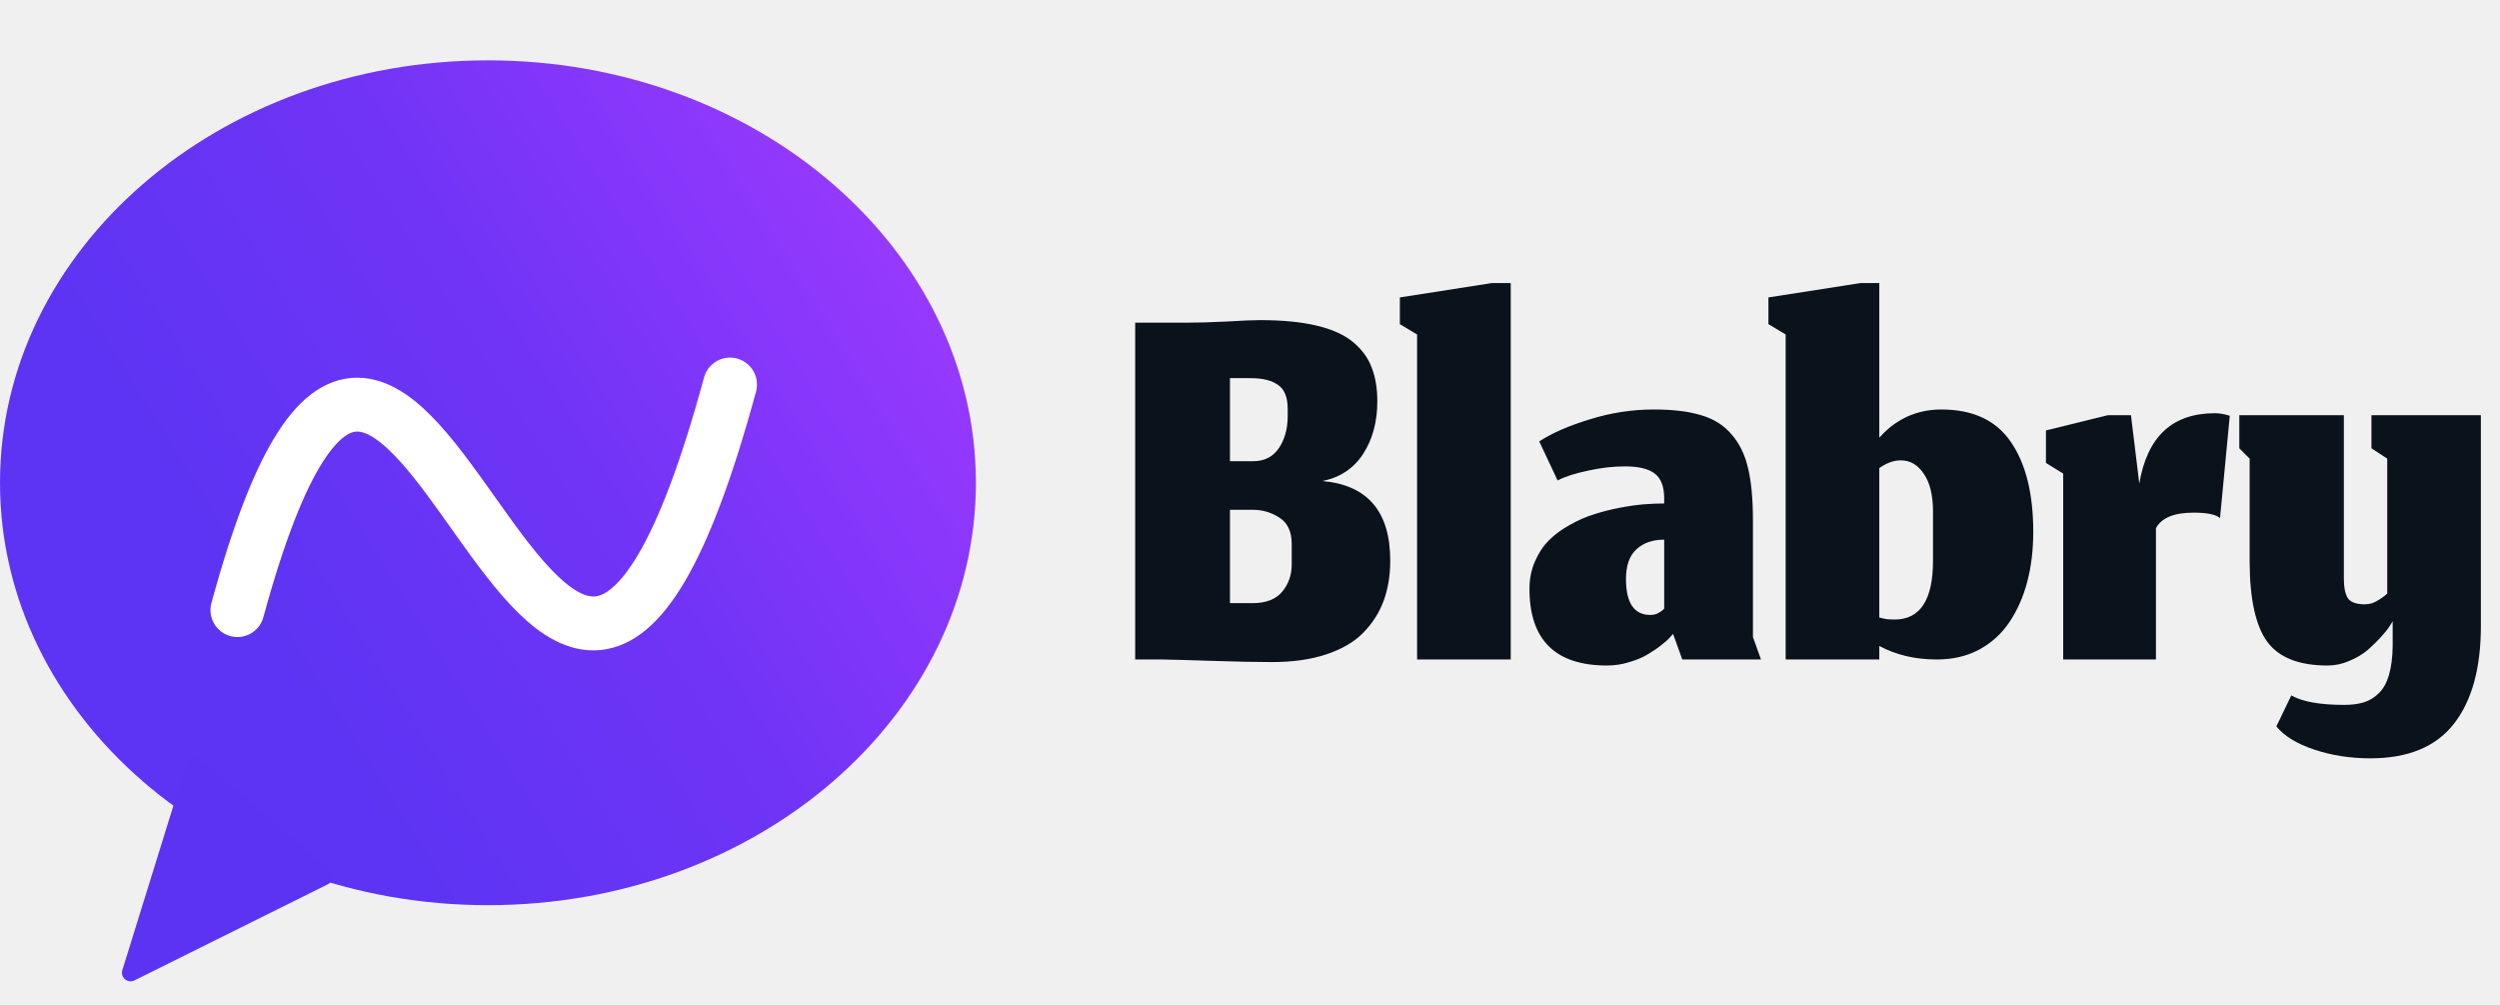
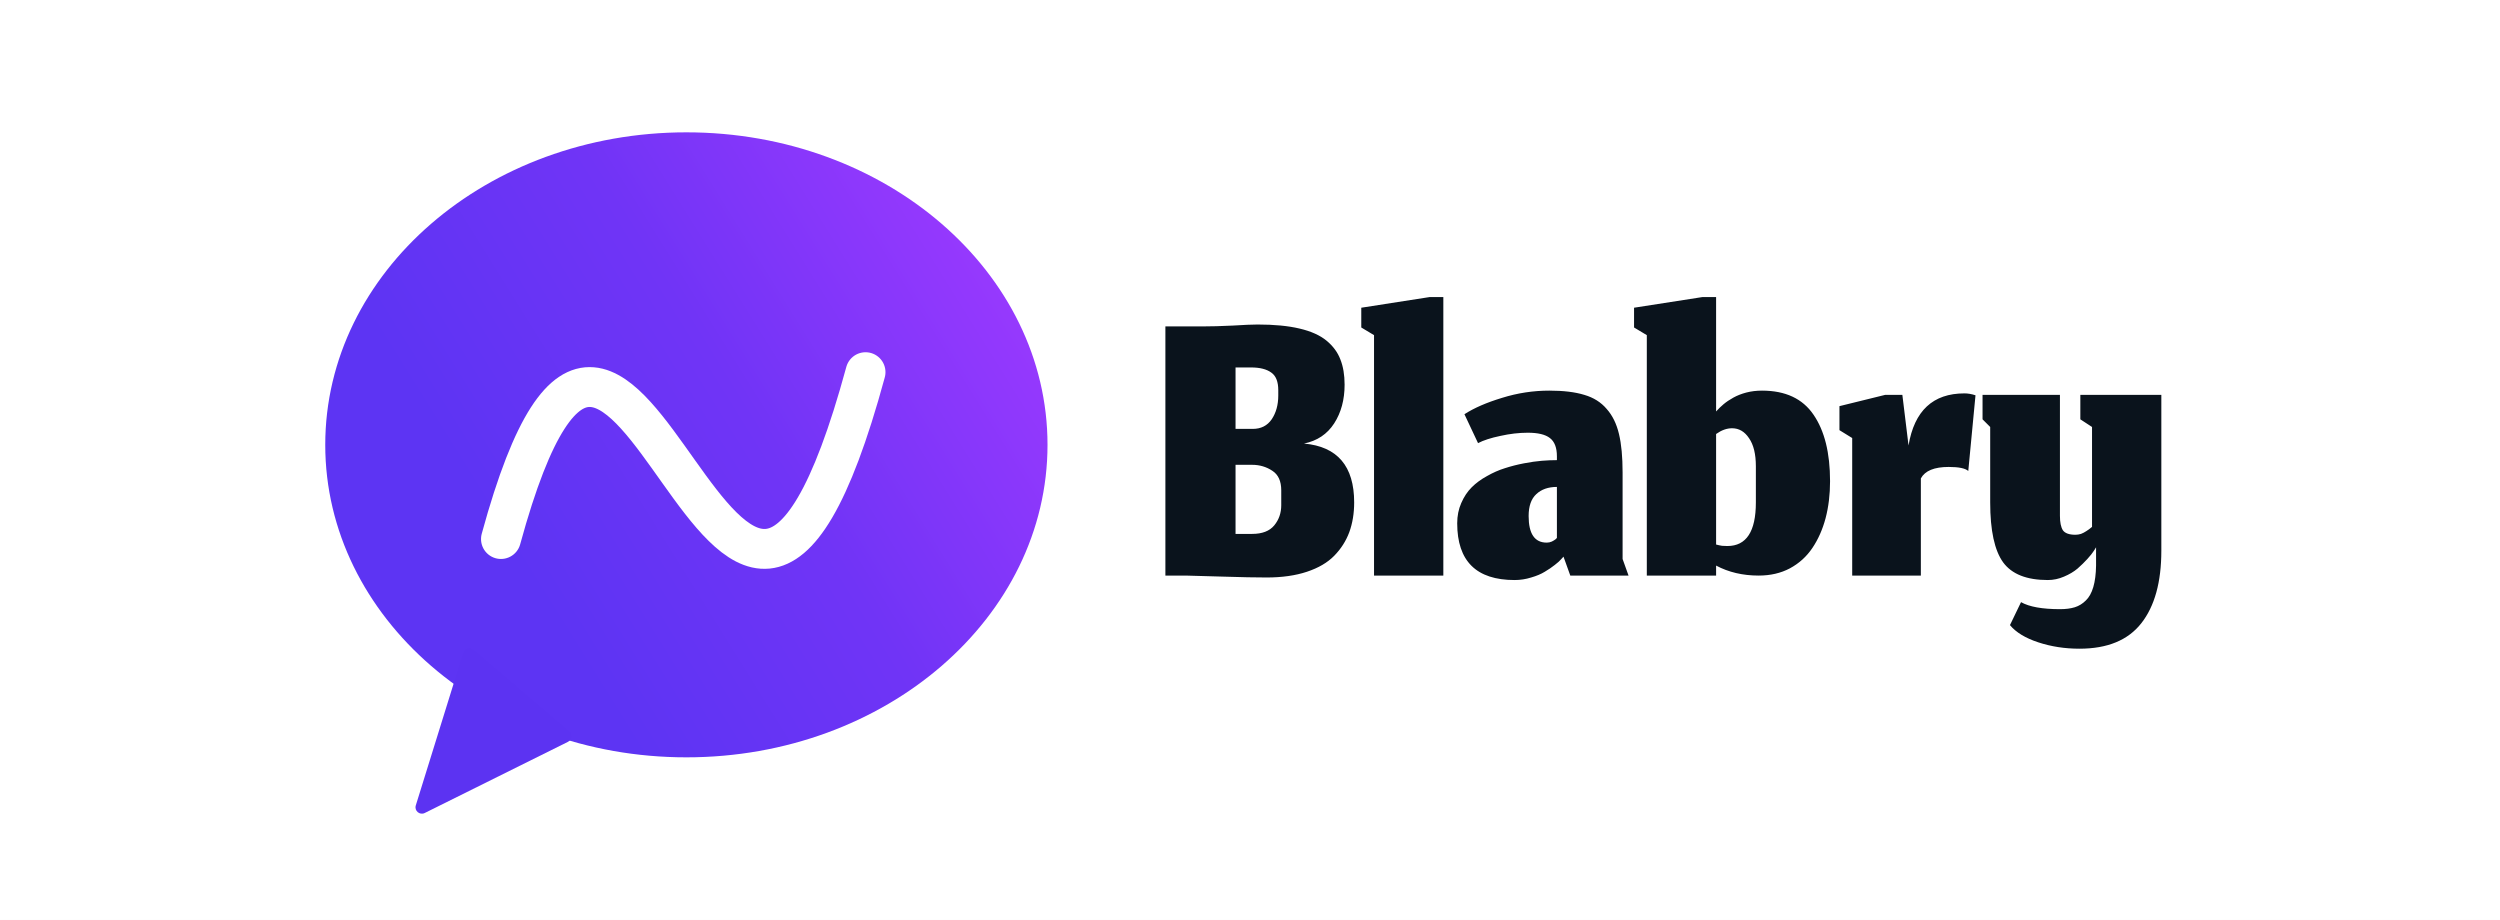
- <svg xmlns="http://www.w3.org/2000/svg" width="1160" height="466" viewBox="0 0 1160 466" fill="none">
-   <path d="M581.333 279.867C587.644 279.867 592.267 278.089 595.2 274.533C598.133 270.978 599.6 266.756 599.6 261.867V252.533C599.6 246.756 597.733 242.667 594 240.267C590.267 237.778 586.044 236.533 581.333 236.533H570.933V279.867H581.333ZM597.733 189.733C597.733 184.4 596.267 180.711 593.333 178.667C590.4 176.533 586.178 175.467 580.667 175.467H570.933V214H581.733C586.889 214 590.844 212 593.6 208C596.356 203.911 597.733 198.933 597.733 193.067V189.733ZM590.4 307.2C583.467 307.2 574.489 307.022 563.467 306.667C552.444 306.311 544.533 306.089 539.733 306H526.933V149.733H550C555.6 149.733 562 149.556 569.2 149.2C576.4 148.756 581.6 148.533 584.8 148.533C595.2 148.533 603.956 149.378 611.067 151.067C618.267 152.756 623.911 155.289 628 158.667C632.089 162.044 634.978 165.956 636.667 170.4C638.444 174.844 639.333 180.133 639.333 186.267C639.333 195.689 637.156 203.778 632.8 210.533C628.444 217.289 622.133 221.511 613.867 223.2C634.844 225.067 645.333 237.378 645.333 260.133C645.333 266.978 644.311 273.2 642.267 278.8C640.222 284.311 637.067 289.244 632.8 293.6C628.622 297.867 622.933 301.2 615.733 303.6C608.533 306 600.089 307.2 590.4 307.2ZM657.793 306V155.2L649.793 150.4V138L692.593 131.333H701.259V306H657.793ZM776.625 294.133L775.292 295.6C774.403 296.667 773.025 297.911 771.158 299.333C769.381 300.756 767.292 302.178 764.892 303.6C762.581 305.022 759.736 306.222 756.358 307.2C752.981 308.267 749.514 308.8 745.958 308.8C721.958 308.8 709.958 296.933 709.958 273.2C709.958 268.578 710.803 264.356 712.492 260.533C714.181 256.622 716.358 253.333 719.025 250.667C721.692 248 724.892 245.644 728.625 243.6C732.358 241.467 736.092 239.822 739.825 238.667C743.647 237.422 747.647 236.4 751.825 235.6C756.003 234.8 759.736 234.267 763.025 234C766.314 233.733 769.469 233.6 772.492 233.6V231.2C772.492 225.778 771.025 221.956 768.092 219.733C765.247 217.511 760.625 216.4 754.225 216.4C748.714 216.4 742.981 217.067 737.025 218.4C731.069 219.644 726.403 221.156 723.025 222.933L714.492 204.8C720.536 200.889 728.403 197.467 738.092 194.533C747.781 191.511 757.647 190 767.692 190C776.581 190 783.914 190.889 789.692 192.667C795.469 194.356 800.136 197.289 803.692 201.467C807.336 205.556 809.914 210.8 811.425 217.2C812.936 223.511 813.692 231.556 813.692 241.333V295.6L817.425 306H780.892L776.625 294.133ZM766.092 285.333C767.247 285.333 768.314 285.111 769.292 284.667C770.358 284.133 771.158 283.644 771.692 283.2C772.225 282.667 772.492 282.4 772.492 282.4V250.4C767.069 250.4 762.758 251.911 759.558 254.933C756.358 257.867 754.758 262.444 754.758 268.667C754.758 279.778 758.536 285.333 766.092 285.333ZM899.01 306C889.055 306 880.166 303.911 872.344 299.733V306H828.877V155.2L820.877 150.4V138L863.677 131.333H872.344V203.067C873.766 201.467 875.322 199.956 877.01 198.533C878.699 197.111 880.744 195.733 883.144 194.4C885.544 193.067 888.255 192 891.277 191.2C894.388 190.4 897.677 190 901.144 190C915.81 190 926.566 195.022 933.41 205.067C940.344 215.111 943.81 229.022 943.81 246.8C943.81 255.156 942.877 262.889 941.01 270C939.144 277.022 936.388 283.244 932.744 288.667C929.099 294.089 924.388 298.356 918.61 301.467C912.922 304.489 906.388 306 899.01 306ZM879.41 287.467C891.322 287.467 897.277 278.356 897.277 260.133V237.467C897.277 229.822 895.855 223.956 893.01 219.867C890.255 215.689 886.699 213.6 882.344 213.6C879.055 213.6 875.722 214.8 872.344 217.2V286.533C873.677 286.889 874.922 287.156 876.077 287.333C877.233 287.422 878.344 287.467 879.41 287.467ZM1000.76 306H957.697V219.733L949.697 214.8V199.733L978.364 192.667H989.164L993.03 224.4C996.675 202.622 1008.36 191.733 1028.1 191.733C1030.32 191.733 1032.63 192.133 1035.03 192.933L1030.5 240.4C1028.63 238.711 1024.54 237.867 1018.23 237.867C1009.16 237.867 1003.34 240.267 1000.76 245.067V306ZM1100.25 351.867C1091.1 351.867 1082.48 350.533 1074.39 347.867C1066.3 345.2 1060.39 341.6 1056.65 337.067L1063.59 322.667C1068.74 325.6 1076.92 327.067 1088.12 327.067C1091.68 327.067 1094.74 326.667 1097.32 325.867C1099.9 325.067 1102.21 323.644 1104.25 321.6C1106.3 319.644 1107.85 316.844 1108.92 313.2C1109.99 309.556 1110.57 305.067 1110.65 299.733V288.267L1109.32 290.4C1108.43 291.822 1107.05 293.556 1105.19 295.6C1103.41 297.556 1101.37 299.556 1099.05 301.6C1096.74 303.556 1093.9 305.244 1090.52 306.667C1087.23 308.089 1083.85 308.8 1080.39 308.8C1067.14 308.8 1057.81 305.111 1052.39 297.733C1046.97 290.267 1044.25 277.733 1044.25 260.133V212.8L1039.45 208V192.667H1087.99V268.533C1087.99 272.622 1088.61 275.644 1089.85 277.6C1091.19 279.467 1093.81 280.4 1097.72 280.4C1098.88 280.4 1100.03 280.222 1101.19 279.867C1102.34 279.422 1103.45 278.844 1104.52 278.133C1105.68 277.422 1106.88 276.533 1108.12 275.467V212.8L1100.79 208V192.667H1151.59V290.4C1151.59 310.044 1147.41 325.2 1139.05 335.867C1130.7 346.533 1117.77 351.867 1100.25 351.867Z" fill="#0A131C" />
-   <ellipse cx="226.5" cy="224" rx="226.5" ry="196" fill="url(#paint0_linear_1_62)" />
-   <path d="M62.388 454.916C59.236 456.482 55.744 453.509 56.788 450.148L86.541 354.355C87.392 351.613 90.769 350.635 92.954 352.496L153.031 403.655C155.217 405.517 154.788 409.006 152.218 410.283L62.388 454.916Z" fill="#5C33F2" />
-   <path d="M110.198 283.085C190.521 -11.251 251.407 500.292 338.87 178.423" stroke="white" stroke-width="25" stroke-linecap="round" />
+ <svg xmlns="http://www.w3.org/2000/svg" width="1568" height="577" viewBox="0 0 1568 577" fill="none">
+   <rect width="1568" height="577" fill="white" />
+   <path d="M785.333 334.867C791.644 334.867 796.267 333.089 799.2 329.533C802.133 325.978 803.6 321.756 803.6 316.867V307.533C803.6 301.756 801.733 297.667 798 295.267C794.267 292.778 790.044 291.533 785.333 291.533H774.933V334.867H785.333ZM801.733 244.733C801.733 239.4 800.267 235.711 797.333 233.667C794.4 231.533 790.178 230.467 784.667 230.467H774.933V269H785.733C790.889 269 794.844 267 797.6 263C800.356 258.911 801.733 253.933 801.733 248.067V244.733ZM794.4 362.2C787.467 362.2 778.489 362.022 767.467 361.667C756.444 361.311 748.533 361.089 743.733 361H730.933V204.733H754C759.6 204.733 766 204.556 773.2 204.2C780.4 203.756 785.6 203.533 788.8 203.533C799.2 203.533 807.956 204.378 815.067 206.067C822.267 207.756 827.911 210.289 832 213.667C836.089 217.044 838.978 220.956 840.667 225.4C842.444 229.844 843.333 235.133 843.333 241.267C843.333 250.689 841.156 258.778 836.8 265.533C832.444 272.289 826.133 276.511 817.867 278.2C838.844 280.067 849.333 292.378 849.333 315.133C849.333 321.978 848.311 328.2 846.267 333.8C844.222 339.311 841.067 344.244 836.8 348.6C832.622 352.867 826.933 356.2 819.733 358.6C812.533 361 804.089 362.2 794.4 362.2ZM861.793 361V210.2L853.793 205.4V193L896.593 186.333H905.259V361H861.793ZM980.625 349.133L979.292 350.6C978.403 351.667 977.025 352.911 975.158 354.333C973.381 355.756 971.292 357.178 968.892 358.6C966.581 360.022 963.736 361.222 960.358 362.2C956.981 363.267 953.514 363.8 949.958 363.8C925.958 363.8 913.958 351.933 913.958 328.2C913.958 323.578 914.803 319.356 916.492 315.533C918.181 311.622 920.358 308.333 923.025 305.667C925.692 303 928.892 300.644 932.625 298.6C936.358 296.467 940.092 294.822 943.825 293.667C947.647 292.422 951.647 291.4 955.825 290.6C960.003 289.8 963.736 289.267 967.025 289C970.314 288.733 973.469 288.6 976.492 288.6V286.2C976.492 280.778 975.025 276.956 972.092 274.733C969.247 272.511 964.625 271.4 958.225 271.4C952.714 271.4 946.981 272.067 941.025 273.4C935.069 274.644 930.403 276.156 927.025 277.933L918.492 259.8C924.536 255.889 932.403 252.467 942.092 249.533C951.781 246.511 961.647 245 971.692 245C980.581 245 987.914 245.889 993.692 247.667C999.469 249.356 1004.14 252.289 1007.69 256.467C1011.34 260.556 1013.91 265.8 1015.42 272.2C1016.94 278.511 1017.69 286.556 1017.69 296.333V350.6L1021.42 361H984.892L980.625 349.133ZM970.092 340.333C971.247 340.333 972.314 340.111 973.292 339.667C974.358 339.133 975.158 338.644 975.692 338.2C976.225 337.667 976.492 337.4 976.492 337.4V305.4C971.069 305.4 966.758 306.911 963.558 309.933C960.358 312.867 958.758 317.444 958.758 323.667C958.758 334.778 962.536 340.333 970.092 340.333ZM1103.01 361C1093.05 361 1084.17 358.911 1076.34 354.733V361H1032.88V210.2L1024.88 205.4V193L1067.68 186.333H1076.34V258.067C1077.77 256.467 1079.32 254.956 1081.01 253.533C1082.7 252.111 1084.74 250.733 1087.14 249.4C1089.54 248.067 1092.25 247 1095.28 246.2C1098.39 245.4 1101.68 245 1105.14 245C1119.81 245 1130.57 250.022 1137.41 260.067C1144.34 270.111 1147.81 284.022 1147.81 301.8C1147.81 310.156 1146.88 317.889 1145.01 325C1143.14 332.022 1140.39 338.244 1136.74 343.667C1133.1 349.089 1128.39 353.356 1122.61 356.467C1116.92 359.489 1110.39 361 1103.01 361ZM1083.41 342.467C1095.32 342.467 1101.28 333.356 1101.28 315.133V292.467C1101.28 284.822 1099.85 278.956 1097.01 274.867C1094.25 270.689 1090.7 268.6 1086.34 268.6C1083.05 268.6 1079.72 269.8 1076.34 272.2V341.533C1077.68 341.889 1078.92 342.156 1080.08 342.333C1081.23 342.422 1082.34 342.467 1083.41 342.467ZM1204.76 361H1161.7V274.733L1153.7 269.8V254.733L1182.36 247.667H1193.16L1197.03 279.4C1200.67 257.622 1212.36 246.733 1232.1 246.733C1234.32 246.733 1236.63 247.133 1239.03 247.933L1234.5 295.4C1232.63 293.711 1228.54 292.867 1222.23 292.867C1213.16 292.867 1207.34 295.267 1204.76 300.067V361ZM1304.25 406.867C1295.1 406.867 1286.48 405.533 1278.39 402.867C1270.3 400.2 1264.39 396.6 1260.65 392.067L1267.59 377.667C1272.74 380.6 1280.92 382.067 1292.12 382.067C1295.68 382.067 1298.74 381.667 1301.32 380.867C1303.9 380.067 1306.21 378.644 1308.25 376.6C1310.3 374.644 1311.85 371.844 1312.92 368.2C1313.99 364.556 1314.57 360.067 1314.65 354.733V343.267L1313.32 345.4C1312.43 346.822 1311.05 348.556 1309.19 350.6C1307.41 352.556 1305.37 354.556 1303.05 356.6C1300.74 358.556 1297.9 360.244 1294.52 361.667C1291.23 363.089 1287.85 363.8 1284.39 363.8C1271.14 363.8 1261.81 360.111 1256.39 352.733C1250.97 345.267 1248.25 332.733 1248.25 315.133V267.8L1243.45 263V247.667H1291.99V323.533C1291.99 327.622 1292.61 330.644 1293.85 332.6C1295.19 334.467 1297.81 335.4 1301.72 335.4C1302.88 335.4 1304.03 335.222 1305.19 334.867C1306.34 334.422 1307.45 333.844 1308.52 333.133C1309.68 332.422 1310.88 331.533 1312.12 330.467V267.8L1304.79 263V247.667H1355.59V345.4C1355.59 365.044 1351.41 380.2 1343.05 390.867C1334.7 401.533 1321.77 406.867 1304.25 406.867Z" fill="#0A131C" />
+   <ellipse cx="430.5" cy="279" rx="226.5" ry="196" fill="url(#paint0_linear_1_62)" />
+   <path d="M266.388 509.916C263.236 511.482 259.744 508.509 260.788 505.148L290.541 409.355C291.392 406.613 294.769 405.635 296.954 407.496L357.031 458.655C359.217 460.517 358.788 464.006 356.218 465.283L266.388 509.916Z" fill="#5C33F2" />
+   <path d="M314.198 338.085C394.521 43.749 455.407 555.292 542.87 233.423" stroke="white" stroke-width="25" stroke-linecap="round" />
  <defs>
-     <linearGradient id="paint0_linear_1_62" x1="182.878" y1="397" x2="484.771" y2="209.025" gradientUnits="userSpaceOnUse">
+     <linearGradient id="paint0_linear_1_62" x1="386.878" y1="452" x2="688.771" y2="264.025" gradientUnits="userSpaceOnUse">
      <stop stop-color="#5D34F3" />
      <stop offset="0.48" stop-color="#7034F6" />
      <stop offset="1" stop-color="#9839FE" />
    </linearGradient>
  </defs>
</svg>
